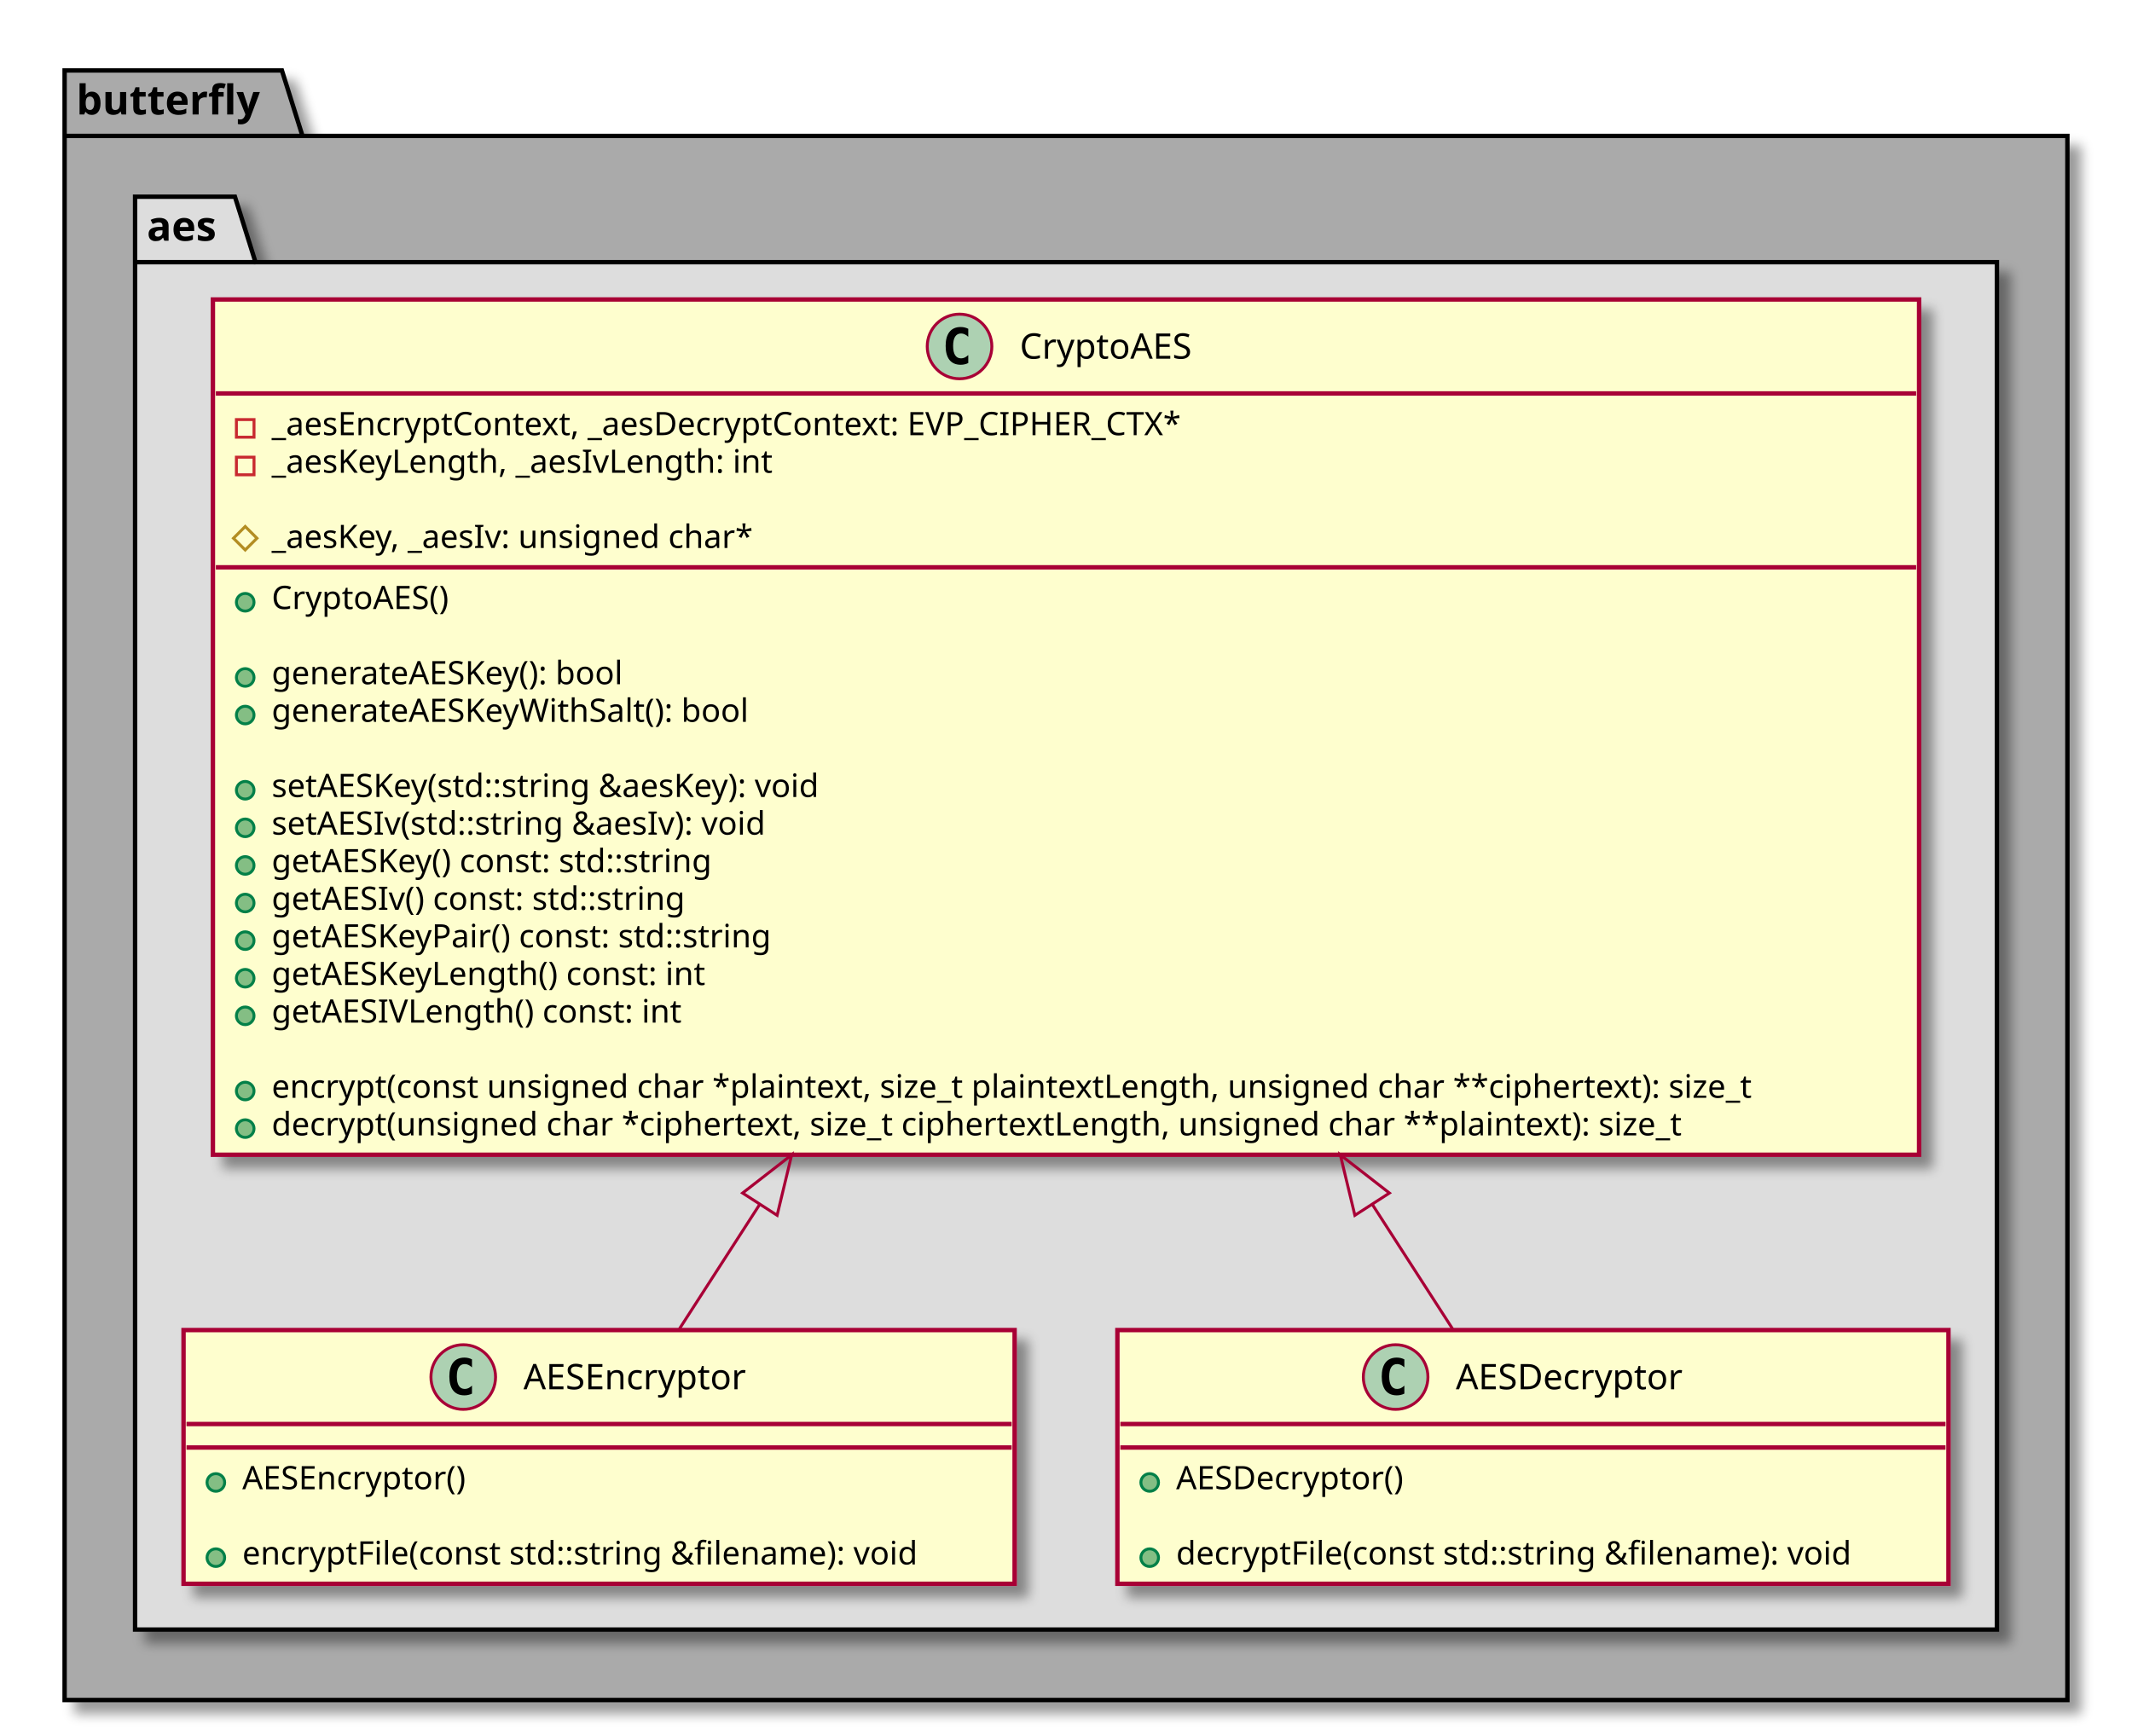
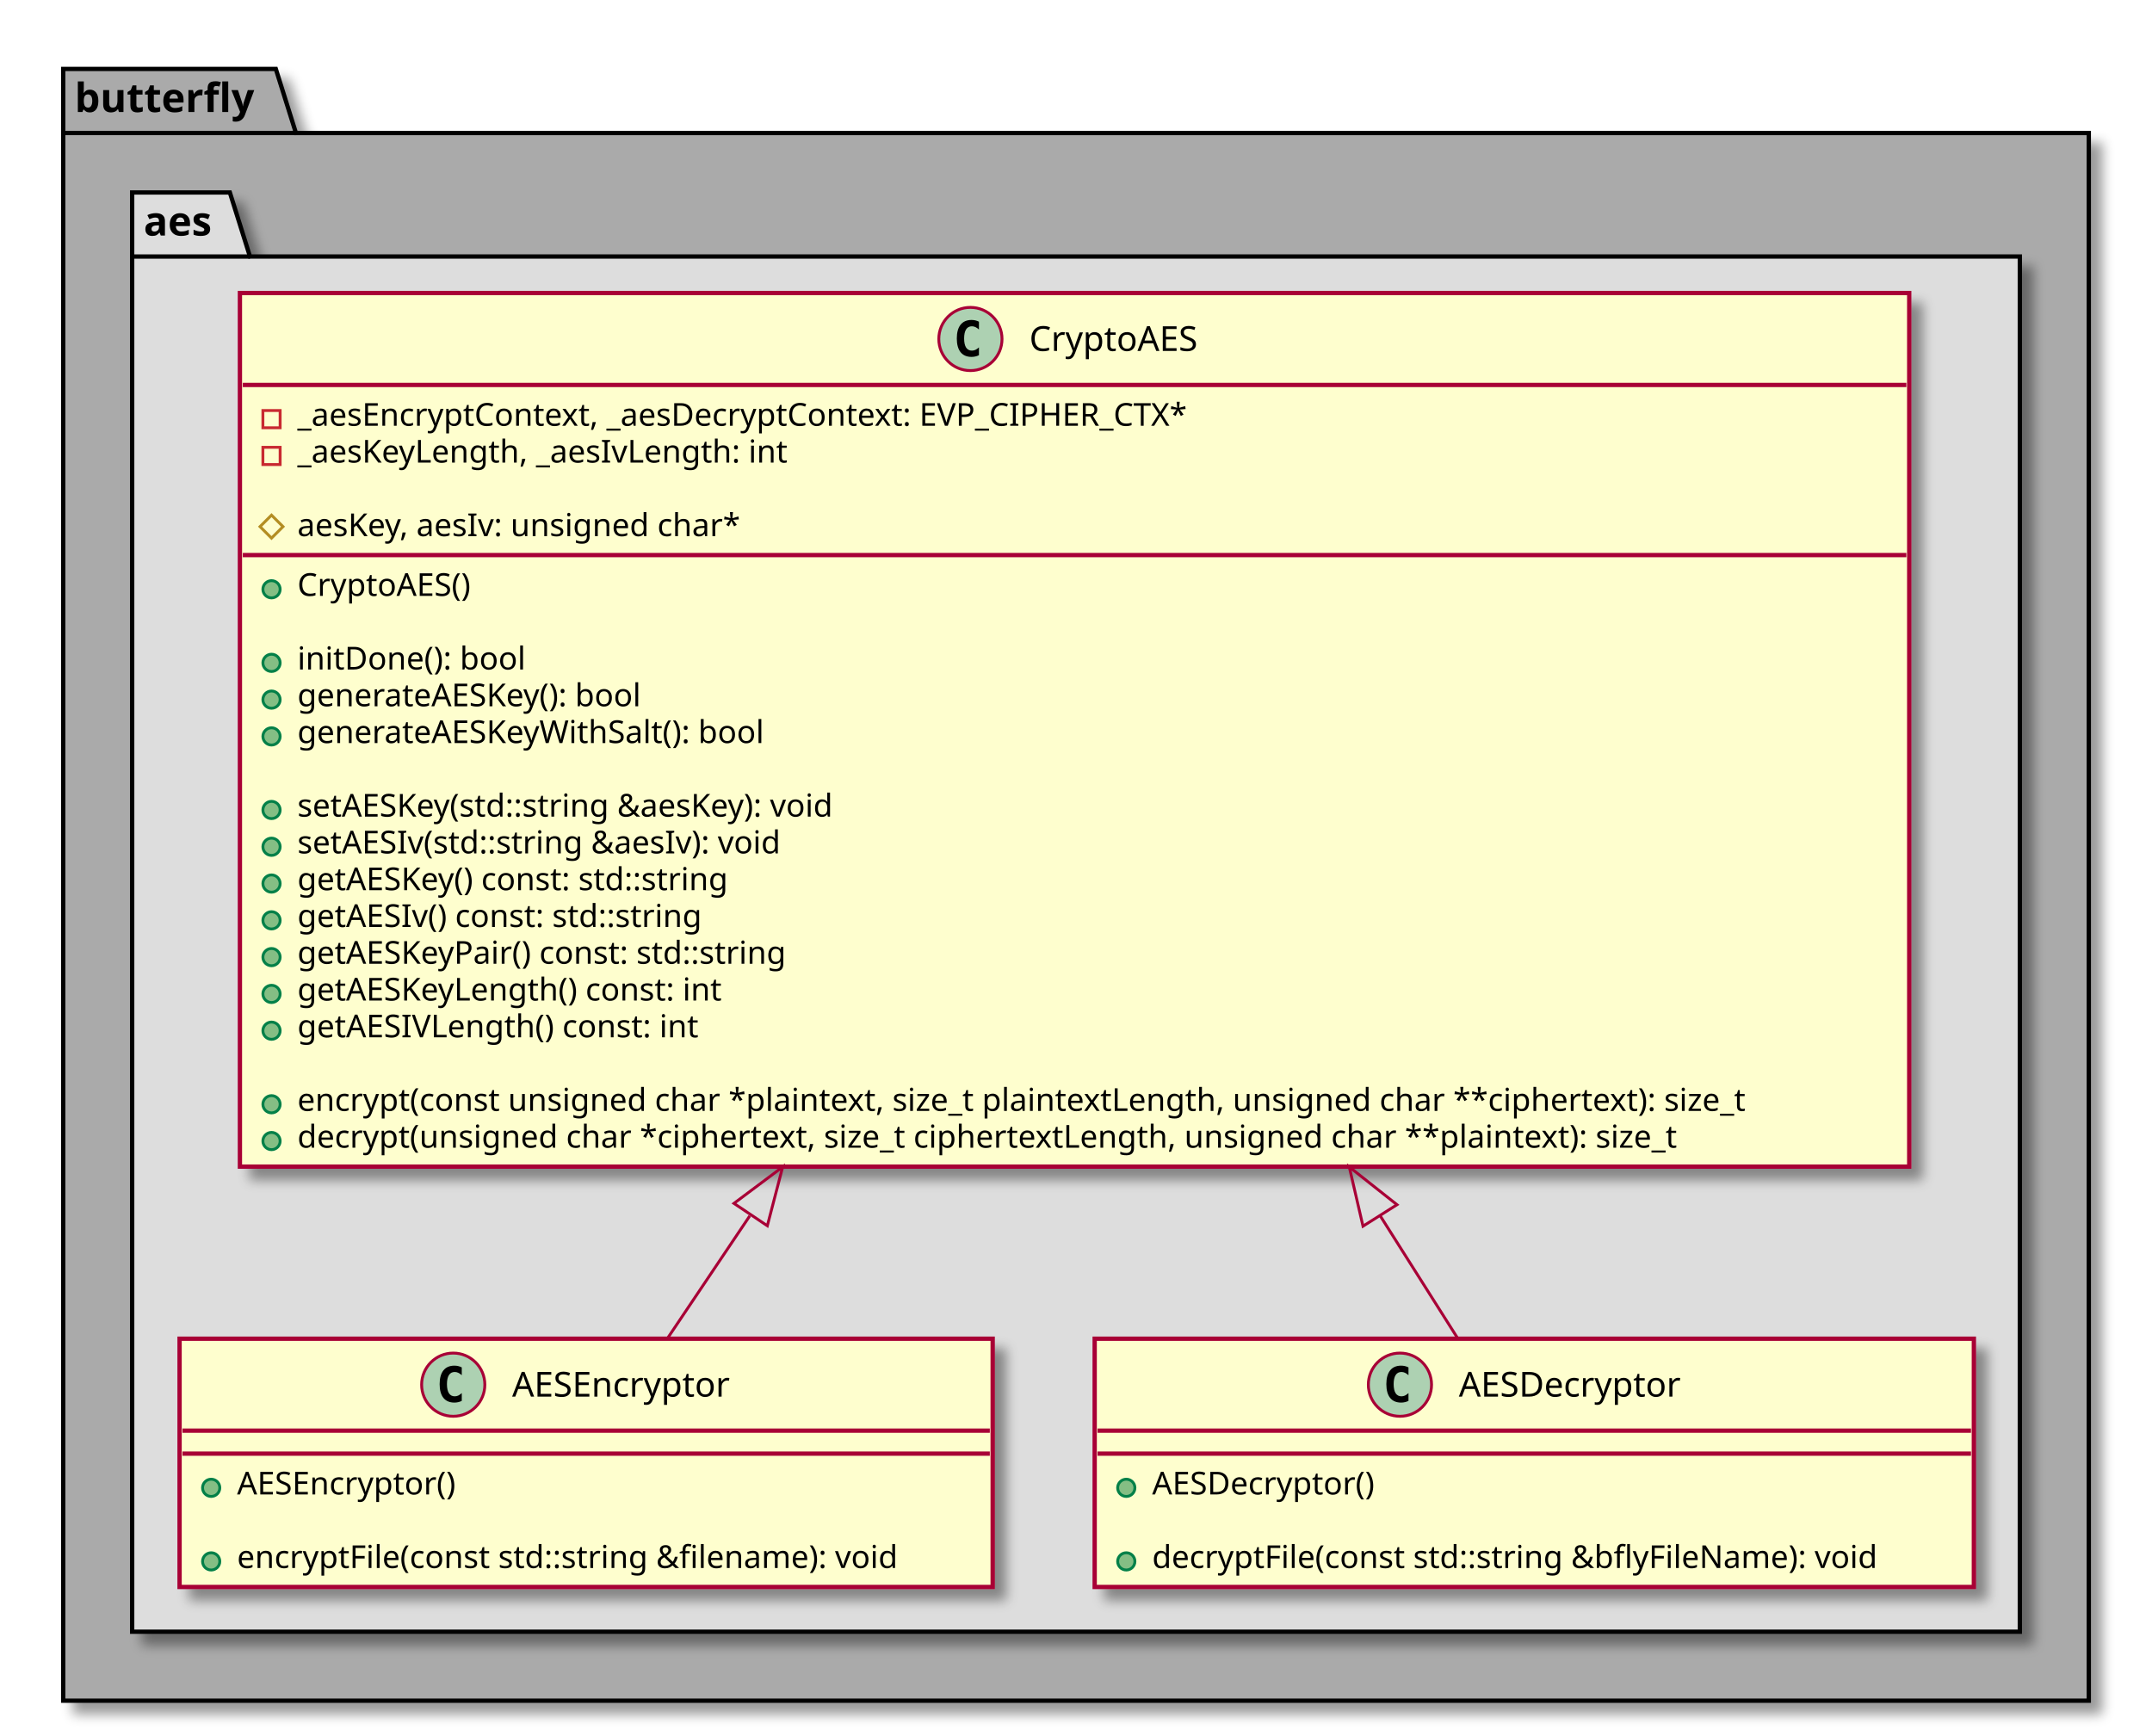
- <svg xmlns="http://www.w3.org/2000/svg" contentScriptType="application/ecmascript" contentStyleType="text/css" height="591px" preserveAspectRatio="none" style="width:726px;height:591px;" version="1.1" viewBox="0 0 726 591" width="726px" zoomAndPan="magnify">
+ <svg xmlns="http://www.w3.org/2000/svg" contentScriptType="application/ecmascript" contentStyleType="text/css" height="604px" preserveAspectRatio="none" style="width:749px;height:604px;" version="1.1" viewBox="0 0 749 604" width="749px" zoomAndPan="magnify">
  <defs>
-     <filter height="300%" id="f1p6wz5vt5rv52" width="300%" x="-1" y="-1">
+     <filter height="300%" id="fw0i0t2ucrhu9" width="300%" x="-1" y="-1">
      <feGaussianBlur result="blurOut" stdDeviation="2.0" />
      <feColorMatrix in="blurOut" result="blurOut2" type="matrix" values="0 0 0 0 0 0 0 0 0 0 0 0 0 0 0 0 0 0 .4 0" />
      <feOffset dx="4.0" dy="4.0" in="blurOut2" result="blurOut3" />
      <feBlend in="SourceGraphic" in2="blurOut3" mode="normal" />
    </filter>
  </defs>
  <g>
-     <polygon fill="#AAAAAA" filter="url(#f1p6wz5vt5rv52)" points="22,24,96,24,103,46.297,704,46.297,704,579,22,579,22,24" style="stroke: #000000; stroke-width: 1.5;" />
+     <polygon fill="#AAAAAA" filter="url(#fw0i0t2ucrhu9)" points="22,24,96,24,103,46.297,727,46.297,727,592,22,592,22,24" style="stroke: #000000; stroke-width: 1.5;" />
    <line style="stroke: #000000; stroke-width: 1.5;" x1="22" x2="103" y1="46.297" y2="46.297" />
    <text fill="#000000" font-family="sans-serif" font-size="14" font-weight="bold" lengthAdjust="spacingAndGlyphs" textLength="68" x="26" y="38.995">butterfly</text>
-     <polygon fill="#DDDDDD" filter="url(#f1p6wz5vt5rv52)" points="46,67,80,67,87,89.297,680,89.297,680,555,46,555,46,67" style="stroke: #000000; stroke-width: 1.5;" />
+     <polygon fill="#DDDDDD" filter="url(#fw0i0t2ucrhu9)" points="46,67,80,67,87,89.297,703,89.297,703,568,46,568,46,67" style="stroke: #000000; stroke-width: 1.5;" />
    <line style="stroke: #000000; stroke-width: 1.5;" x1="46" x2="87" y1="89.297" y2="89.297" />
    <text fill="#000000" font-family="sans-serif" font-size="14" font-weight="bold" lengthAdjust="spacingAndGlyphs" textLength="28" x="50" y="81.995">aes</text>
-     <rect fill="#FEFECE" filter="url(#f1p6wz5vt5rv52)" height="291.289" id="CryptoAES" style="stroke: #A80036; stroke-width: 1.5;" width="581" x="72.5" y="102" />
-     <ellipse cx="326.75" cy="118" fill="#ADD1B2" rx="11" ry="11" style="stroke: #A80036; stroke-width: 1.0;" />
-     <path d="M329.719,123.641 Q329.141,123.938 328.5,124.078 Q327.859,124.234 327.156,124.234 Q324.656,124.234 323.328,122.594 Q322.016,120.938 322.016,117.812 Q322.016,114.688 323.328,113.031 Q324.656,111.375 327.156,111.375 Q327.859,111.375 328.5,111.531 Q329.156,111.688 329.719,111.984 L329.719,114.703 Q329.094,114.125 328.5,113.859 Q327.906,113.578 327.281,113.578 Q325.938,113.578 325.25,114.656 Q324.562,115.719 324.562,117.812 Q324.562,119.906 325.25,120.984 Q325.938,122.047 327.281,122.047 Q327.906,122.047 328.5,121.781 Q329.094,121.5 329.719,120.922 L329.719,123.641 Z " />
-     <text fill="#000000" font-family="sans-serif" font-size="12" lengthAdjust="spacingAndGlyphs" textLength="64" x="347.25" y="122.154">CryptoAES</text>
-     <line style="stroke: #A80036; stroke-width: 1.5;" x1="73.5" x2="652.5" y1="134" y2="134" />
-     <rect fill="none" height="6" style="stroke: #C82930; stroke-width: 1.0;" width="6" x="80.5" y="142.902" />
-     <text fill="#000000" font-family="sans-serif" font-size="11" lengthAdjust="spacingAndGlyphs" textLength="342" x="92.5" y="148.21">_aesEncryptContext, _aesDecryptContext: EVP_CIPHER_CTX*</text>
-     <rect fill="none" height="6" style="stroke: #C82930; stroke-width: 1.0;" width="6" x="80.5" y="155.707" />
-     <text fill="#000000" font-family="sans-serif" font-size="11" lengthAdjust="spacingAndGlyphs" textLength="189" x="92.5" y="161.015">_aesKeyLength, _aesIvLength: int</text>
-     <text fill="#000000" font-family="sans-serif" font-size="11" lengthAdjust="spacingAndGlyphs" textLength="0" x="96.5" y="173.82" />
-     <polygon fill="none" points="83.5,179.316,87.5,183.316,83.5,187.316,79.5,183.316" style="stroke: #B38D22; stroke-width: 1.0;" />
-     <text fill="#000000" font-family="sans-serif" font-size="11" lengthAdjust="spacingAndGlyphs" textLength="186" x="92.5" y="186.625">_aesKey, _aesIv: unsigned char*</text>
-     <line style="stroke: #A80036; stroke-width: 1.5;" x1="73.5" x2="652.5" y1="193.219" y2="193.219" />
-     <ellipse cx="83.5" cy="205.121" fill="#84BE84" rx="3" ry="3" style="stroke: #038048; stroke-width: 1.0;" />
-     <text fill="#000000" font-family="sans-serif" font-size="11" lengthAdjust="spacingAndGlyphs" textLength="67" x="92.5" y="207.429">CryptoAES()</text>
-     <text fill="#000000" font-family="sans-serif" font-size="11" lengthAdjust="spacingAndGlyphs" textLength="0" x="96.5" y="220.234" />
-     <ellipse cx="83.5" cy="230.731" fill="#84BE84" rx="3" ry="3" style="stroke: #038048; stroke-width: 1.0;" />
-     <text fill="#000000" font-family="sans-serif" font-size="11" lengthAdjust="spacingAndGlyphs" textLength="133" x="92.5" y="233.039">generateAESKey(): bool</text>
-     <ellipse cx="83.5" cy="243.535" fill="#84BE84" rx="3" ry="3" style="stroke: #038048; stroke-width: 1.0;" />
-     <text fill="#000000" font-family="sans-serif" font-size="11" lengthAdjust="spacingAndGlyphs" textLength="178" x="92.5" y="245.843">generateAESKeyWithSalt(): bool</text>
-     <text fill="#000000" font-family="sans-serif" font-size="11" lengthAdjust="spacingAndGlyphs" textLength="0" x="96.5" y="258.648" />
-     <ellipse cx="83.5" cy="269.144" fill="#84BE84" rx="3" ry="3" style="stroke: #038048; stroke-width: 1.0;" />
-     <text fill="#000000" font-family="sans-serif" font-size="11" lengthAdjust="spacingAndGlyphs" textLength="213" x="92.5" y="271.453">setAESKey(std::string &amp;aesKey): void</text>
-     <ellipse cx="83.5" cy="281.949" fill="#84BE84" rx="3" ry="3" style="stroke: #038048; stroke-width: 1.0;" />
-     <text fill="#000000" font-family="sans-serif" font-size="11" lengthAdjust="spacingAndGlyphs" textLength="191" x="92.5" y="284.257">setAESIv(std::string &amp;aesIv): void</text>
-     <ellipse cx="83.5" cy="294.754" fill="#84BE84" rx="3" ry="3" style="stroke: #038048; stroke-width: 1.0;" />
-     <text fill="#000000" font-family="sans-serif" font-size="11" lengthAdjust="spacingAndGlyphs" textLength="170" x="92.5" y="297.062">getAESKey() const: std::string</text>
-     <ellipse cx="83.5" cy="307.559" fill="#84BE84" rx="3" ry="3" style="stroke: #038048; stroke-width: 1.0;" />
-     <text fill="#000000" font-family="sans-serif" font-size="11" lengthAdjust="spacingAndGlyphs" textLength="159" x="92.5" y="309.867">getAESIv() const: std::string</text>
-     <ellipse cx="83.5" cy="320.363" fill="#84BE84" rx="3" ry="3" style="stroke: #038048; stroke-width: 1.0;" />
-     <text fill="#000000" font-family="sans-serif" font-size="11" lengthAdjust="spacingAndGlyphs" textLength="192" x="92.5" y="322.671">getAESKeyPair() const: std::string</text>
-     <ellipse cx="83.5" cy="333.168" fill="#84BE84" rx="3" ry="3" style="stroke: #038048; stroke-width: 1.0;" />
-     <text fill="#000000" font-family="sans-serif" font-size="11" lengthAdjust="spacingAndGlyphs" textLength="163" x="92.5" y="335.476">getAESKeyLength() const: int</text>
-     <ellipse cx="83.5" cy="345.973" fill="#84BE84" rx="3" ry="3" style="stroke: #038048; stroke-width: 1.0;" />
-     <text fill="#000000" font-family="sans-serif" font-size="11" lengthAdjust="spacingAndGlyphs" textLength="153" x="92.5" y="348.281">getAESIVLength() const: int</text>
-     <text fill="#000000" font-family="sans-serif" font-size="11" lengthAdjust="spacingAndGlyphs" textLength="0" x="96.5" y="361.085" />
-     <ellipse cx="83.5" cy="371.582" fill="#84BE84" rx="3" ry="3" style="stroke: #038048; stroke-width: 1.0;" />
-     <text fill="#000000" font-family="sans-serif" font-size="11" lengthAdjust="spacingAndGlyphs" textLength="555" x="92.5" y="373.89">encrypt(const unsigned char *plaintext, size_t plaintextLength, unsigned char **ciphertext): size_t</text>
-     <ellipse cx="83.5" cy="384.387" fill="#84BE84" rx="3" ry="3" style="stroke: #038048; stroke-width: 1.0;" />
-     <text fill="#000000" font-family="sans-serif" font-size="11" lengthAdjust="spacingAndGlyphs" textLength="528" x="92.5" y="386.695">decrypt(unsigned char *ciphertext, size_t ciphertextLength, unsigned char **plaintext): size_t</text>
-     <rect fill="#FEFECE" filter="url(#f1p6wz5vt5rv52)" height="86.414" id="AESEncryptor" style="stroke: #A80036; stroke-width: 1.5;" width="283" x="62.5" y="453" />
-     <ellipse cx="157.75" cy="469" fill="#ADD1B2" rx="11" ry="11" style="stroke: #A80036; stroke-width: 1.0;" />
-     <path d="M160.719,474.641 Q160.141,474.938 159.5,475.078 Q158.859,475.234 158.156,475.234 Q155.656,475.234 154.328,473.594 Q153.016,471.938 153.016,468.812 Q153.016,465.688 154.328,464.031 Q155.656,462.375 158.156,462.375 Q158.859,462.375 159.5,462.531 Q160.156,462.688 160.719,462.984 L160.719,465.703 Q160.094,465.125 159.5,464.859 Q158.906,464.578 158.281,464.578 Q156.938,464.578 156.25,465.656 Q155.562,466.719 155.562,468.812 Q155.562,470.906 156.25,471.984 Q156.938,473.047 158.281,473.047 Q158.906,473.047 159.5,472.781 Q160.094,472.5 160.719,471.922 L160.719,474.641 Z " />
-     <text fill="#000000" font-family="sans-serif" font-size="12" lengthAdjust="spacingAndGlyphs" textLength="84" x="178.25" y="473.154">AESEncryptor</text>
-     <line style="stroke: #A80036; stroke-width: 1.5;" x1="63.5" x2="344.5" y1="485" y2="485" />
-     <line style="stroke: #A80036; stroke-width: 1.5;" x1="63.5" x2="344.5" y1="493" y2="493" />
-     <ellipse cx="73.5" cy="504.902" fill="#84BE84" rx="3" ry="3" style="stroke: #038048; stroke-width: 1.0;" />
-     <text fill="#000000" font-family="sans-serif" font-size="11" lengthAdjust="spacingAndGlyphs" textLength="84" x="82.5" y="507.21">AESEncryptor()</text>
-     <text fill="#000000" font-family="sans-serif" font-size="11" lengthAdjust="spacingAndGlyphs" textLength="0" x="86.5" y="520.015" />
-     <ellipse cx="73.5" cy="530.512" fill="#84BE84" rx="3" ry="3" style="stroke: #038048; stroke-width: 1.0;" />
-     <text fill="#000000" font-family="sans-serif" font-size="11" lengthAdjust="spacingAndGlyphs" textLength="257" x="82.5" y="532.82">encryptFile(const std::string &amp;filename): void</text>
-     <rect fill="#FEFECE" filter="url(#f1p6wz5vt5rv52)" height="86.414" id="AESDecryptor" style="stroke: #A80036; stroke-width: 1.5;" width="283" x="380.5" y="453" />
-     <ellipse cx="475.25" cy="469" fill="#ADD1B2" rx="11" ry="11" style="stroke: #A80036; stroke-width: 1.0;" />
-     <path d="M478.219,474.641 Q477.641,474.938 477,475.078 Q476.359,475.234 475.656,475.234 Q473.156,475.234 471.828,473.594 Q470.516,471.938 470.516,468.812 Q470.516,465.688 471.828,464.031 Q473.156,462.375 475.656,462.375 Q476.359,462.375 477,462.531 Q477.656,462.688 478.219,462.984 L478.219,465.703 Q477.594,465.125 477,464.859 Q476.406,464.578 475.781,464.578 Q474.438,464.578 473.75,465.656 Q473.062,466.719 473.062,468.812 Q473.062,470.906 473.75,471.984 Q474.438,473.047 475.781,473.047 Q476.406,473.047 477,472.781 Q477.594,472.5 478.219,471.922 L478.219,474.641 Z " />
-     <text fill="#000000" font-family="sans-serif" font-size="12" lengthAdjust="spacingAndGlyphs" textLength="85" x="495.75" y="473.154">AESDecryptor</text>
-     <line style="stroke: #A80036; stroke-width: 1.5;" x1="381.5" x2="662.5" y1="485" y2="485" />
-     <line style="stroke: #A80036; stroke-width: 1.5;" x1="381.5" x2="662.5" y1="493" y2="493" />
-     <ellipse cx="391.5" cy="504.902" fill="#84BE84" rx="3" ry="3" style="stroke: #038048; stroke-width: 1.0;" />
-     <text fill="#000000" font-family="sans-serif" font-size="11" lengthAdjust="spacingAndGlyphs" textLength="85" x="400.5" y="507.21">AESDecryptor()</text>
-     <text fill="#000000" font-family="sans-serif" font-size="11" lengthAdjust="spacingAndGlyphs" textLength="0" x="404.5" y="520.015" />
-     <ellipse cx="391.5" cy="530.512" fill="#84BE84" rx="3" ry="3" style="stroke: #038048; stroke-width: 1.0;" />
-     <text fill="#000000" font-family="sans-serif" font-size="11" lengthAdjust="spacingAndGlyphs" textLength="257" x="400.5" y="532.82">decryptFile(const std::string &amp;filename): void</text>
-     <path d="M258.65,410.27 C248.75,425.63 239.41,440.1 231.36,452.59 " fill="none" id="CryptoAES-AESEncryptor" style="stroke: #A80036; stroke-width: 1.0;" />
-     <polygon fill="none" points="252.87,406.33,269.59,393.32,264.63,413.92,252.87,406.33" style="stroke: #A80036; stroke-width: 1.0;" />
-     <path d="M467.35,410.27 C477.25,425.63 486.59,440.1 494.64,452.59 " fill="none" id="CryptoAES-AESDecryptor" style="stroke: #A80036; stroke-width: 1.0;" />
-     <polygon fill="none" points="461.37,413.92,456.41,393.32,473.13,406.33,461.37,413.92" style="stroke: #A80036; stroke-width: 1.0;" />
+     <rect fill="#FEFECE" filter="url(#fw0i0t2ucrhu9)" height="304.094" id="CryptoAES" style="stroke: #A80036; stroke-width: 1.5;" width="581" x="83.5" y="102" />
+     <ellipse cx="337.75" cy="118" fill="#ADD1B2" rx="11" ry="11" style="stroke: #A80036; stroke-width: 1.0;" />
+     <path d="M340.719,123.641 Q340.141,123.938 339.5,124.078 Q338.859,124.234 338.156,124.234 Q335.656,124.234 334.328,122.594 Q333.016,120.938 333.016,117.812 Q333.016,114.688 334.328,113.031 Q335.656,111.375 338.156,111.375 Q338.859,111.375 339.5,111.531 Q340.156,111.688 340.719,111.984 L340.719,114.703 Q340.094,114.125 339.5,113.859 Q338.906,113.578 338.281,113.578 Q336.938,113.578 336.25,114.656 Q335.562,115.719 335.562,117.812 Q335.562,119.906 336.25,120.984 Q336.938,122.047 338.281,122.047 Q338.906,122.047 339.5,121.781 Q340.094,121.5 340.719,120.922 L340.719,123.641 Z " />
+     <text fill="#000000" font-family="sans-serif" font-size="12" lengthAdjust="spacingAndGlyphs" textLength="64" x="358.25" y="122.154">CryptoAES</text>
+     <line style="stroke: #A80036; stroke-width: 1.5;" x1="84.5" x2="663.5" y1="134" y2="134" />
+     <rect fill="none" height="6" style="stroke: #C82930; stroke-width: 1.0;" width="6" x="91.5" y="142.902" />
+     <text fill="#000000" font-family="sans-serif" font-size="11" lengthAdjust="spacingAndGlyphs" textLength="342" x="103.5" y="148.21">_aesEncryptContext, _aesDecryptContext: EVP_CIPHER_CTX*</text>
+     <rect fill="none" height="6" style="stroke: #C82930; stroke-width: 1.0;" width="6" x="91.5" y="155.707" />
+     <text fill="#000000" font-family="sans-serif" font-size="11" lengthAdjust="spacingAndGlyphs" textLength="189" x="103.5" y="161.015">_aesKeyLength, _aesIvLength: int</text>
+     <text fill="#000000" font-family="sans-serif" font-size="11" lengthAdjust="spacingAndGlyphs" textLength="0" x="107.5" y="173.82" />
+     <polygon fill="none" points="94.5,179.316,98.5,183.316,94.5,187.316,90.5,183.316" style="stroke: #B38D22; stroke-width: 1.0;" />
+     <text fill="#000000" font-family="sans-serif" font-size="11" lengthAdjust="spacingAndGlyphs" textLength="174" x="103.5" y="186.625">aesKey, aesIv: unsigned char*</text>
+     <line style="stroke: #A80036; stroke-width: 1.5;" x1="84.5" x2="663.5" y1="193.219" y2="193.219" />
+     <ellipse cx="94.5" cy="205.121" fill="#84BE84" rx="3" ry="3" style="stroke: #038048; stroke-width: 1.0;" />
+     <text fill="#000000" font-family="sans-serif" font-size="11" lengthAdjust="spacingAndGlyphs" textLength="67" x="103.5" y="207.429">CryptoAES()</text>
+     <text fill="#000000" font-family="sans-serif" font-size="11" lengthAdjust="spacingAndGlyphs" textLength="0" x="107.5" y="220.234" />
+     <ellipse cx="94.5" cy="230.731" fill="#84BE84" rx="3" ry="3" style="stroke: #038048; stroke-width: 1.0;" />
+     <text fill="#000000" font-family="sans-serif" font-size="11" lengthAdjust="spacingAndGlyphs" textLength="86" x="103.5" y="233.039">initDone(): bool</text>
+     <ellipse cx="94.5" cy="243.535" fill="#84BE84" rx="3" ry="3" style="stroke: #038048; stroke-width: 1.0;" />
+     <text fill="#000000" font-family="sans-serif" font-size="11" lengthAdjust="spacingAndGlyphs" textLength="133" x="103.5" y="245.843">generateAESKey(): bool</text>
+     <ellipse cx="94.5" cy="256.34" fill="#84BE84" rx="3" ry="3" style="stroke: #038048; stroke-width: 1.0;" />
+     <text fill="#000000" font-family="sans-serif" font-size="11" lengthAdjust="spacingAndGlyphs" textLength="178" x="103.5" y="258.648">generateAESKeyWithSalt(): bool</text>
+     <text fill="#000000" font-family="sans-serif" font-size="11" lengthAdjust="spacingAndGlyphs" textLength="0" x="107.5" y="271.453" />
+     <ellipse cx="94.5" cy="281.949" fill="#84BE84" rx="3" ry="3" style="stroke: #038048; stroke-width: 1.0;" />
+     <text fill="#000000" font-family="sans-serif" font-size="11" lengthAdjust="spacingAndGlyphs" textLength="213" x="103.5" y="284.257">setAESKey(std::string &amp;aesKey): void</text>
+     <ellipse cx="94.5" cy="294.754" fill="#84BE84" rx="3" ry="3" style="stroke: #038048; stroke-width: 1.0;" />
+     <text fill="#000000" font-family="sans-serif" font-size="11" lengthAdjust="spacingAndGlyphs" textLength="191" x="103.5" y="297.062">setAESIv(std::string &amp;aesIv): void</text>
+     <ellipse cx="94.5" cy="307.559" fill="#84BE84" rx="3" ry="3" style="stroke: #038048; stroke-width: 1.0;" />
+     <text fill="#000000" font-family="sans-serif" font-size="11" lengthAdjust="spacingAndGlyphs" textLength="170" x="103.5" y="309.867">getAESKey() const: std::string</text>
+     <ellipse cx="94.5" cy="320.363" fill="#84BE84" rx="3" ry="3" style="stroke: #038048; stroke-width: 1.0;" />
+     <text fill="#000000" font-family="sans-serif" font-size="11" lengthAdjust="spacingAndGlyphs" textLength="159" x="103.5" y="322.671">getAESIv() const: std::string</text>
+     <ellipse cx="94.5" cy="333.168" fill="#84BE84" rx="3" ry="3" style="stroke: #038048; stroke-width: 1.0;" />
+     <text fill="#000000" font-family="sans-serif" font-size="11" lengthAdjust="spacingAndGlyphs" textLength="192" x="103.5" y="335.476">getAESKeyPair() const: std::string</text>
+     <ellipse cx="94.5" cy="345.973" fill="#84BE84" rx="3" ry="3" style="stroke: #038048; stroke-width: 1.0;" />
+     <text fill="#000000" font-family="sans-serif" font-size="11" lengthAdjust="spacingAndGlyphs" textLength="163" x="103.5" y="348.281">getAESKeyLength() const: int</text>
+     <ellipse cx="94.5" cy="358.777" fill="#84BE84" rx="3" ry="3" style="stroke: #038048; stroke-width: 1.0;" />
+     <text fill="#000000" font-family="sans-serif" font-size="11" lengthAdjust="spacingAndGlyphs" textLength="153" x="103.5" y="361.085">getAESIVLength() const: int</text>
+     <text fill="#000000" font-family="sans-serif" font-size="11" lengthAdjust="spacingAndGlyphs" textLength="0" x="107.5" y="373.89" />
+     <ellipse cx="94.5" cy="384.387" fill="#84BE84" rx="3" ry="3" style="stroke: #038048; stroke-width: 1.0;" />
+     <text fill="#000000" font-family="sans-serif" font-size="11" lengthAdjust="spacingAndGlyphs" textLength="555" x="103.5" y="386.695">encrypt(const unsigned char *plaintext, size_t plaintextLength, unsigned char **ciphertext): size_t</text>
+     <ellipse cx="94.5" cy="397.191" fill="#84BE84" rx="3" ry="3" style="stroke: #038048; stroke-width: 1.0;" />
+     <text fill="#000000" font-family="sans-serif" font-size="11" lengthAdjust="spacingAndGlyphs" textLength="528" x="103.5" y="399.5">decrypt(unsigned char *ciphertext, size_t ciphertextLength, unsigned char **plaintext): size_t</text>
+     <rect fill="#FEFECE" filter="url(#fw0i0t2ucrhu9)" height="86.414" id="AESEncryptor" style="stroke: #A80036; stroke-width: 1.5;" width="283" x="62.5" y="466" />
+     <ellipse cx="157.75" cy="482" fill="#ADD1B2" rx="11" ry="11" style="stroke: #A80036; stroke-width: 1.0;" />
+     <path d="M160.719,487.641 Q160.141,487.938 159.5,488.078 Q158.859,488.234 158.156,488.234 Q155.656,488.234 154.328,486.594 Q153.016,484.938 153.016,481.812 Q153.016,478.688 154.328,477.031 Q155.656,475.375 158.156,475.375 Q158.859,475.375 159.5,475.531 Q160.156,475.688 160.719,475.984 L160.719,478.703 Q160.094,478.125 159.5,477.859 Q158.906,477.578 158.281,477.578 Q156.938,477.578 156.25,478.656 Q155.562,479.719 155.562,481.812 Q155.562,483.906 156.25,484.984 Q156.938,486.047 158.281,486.047 Q158.906,486.047 159.5,485.781 Q160.094,485.5 160.719,484.922 L160.719,487.641 Z " />
+     <text fill="#000000" font-family="sans-serif" font-size="12" lengthAdjust="spacingAndGlyphs" textLength="84" x="178.25" y="486.154">AESEncryptor</text>
+     <line style="stroke: #A80036; stroke-width: 1.5;" x1="63.5" x2="344.5" y1="498" y2="498" />
+     <line style="stroke: #A80036; stroke-width: 1.5;" x1="63.5" x2="344.5" y1="506" y2="506" />
+     <ellipse cx="73.5" cy="517.902" fill="#84BE84" rx="3" ry="3" style="stroke: #038048; stroke-width: 1.0;" />
+     <text fill="#000000" font-family="sans-serif" font-size="11" lengthAdjust="spacingAndGlyphs" textLength="84" x="82.5" y="520.21">AESEncryptor()</text>
+     <text fill="#000000" font-family="sans-serif" font-size="11" lengthAdjust="spacingAndGlyphs" textLength="0" x="86.5" y="533.015" />
+     <ellipse cx="73.5" cy="543.512" fill="#84BE84" rx="3" ry="3" style="stroke: #038048; stroke-width: 1.0;" />
+     <text fill="#000000" font-family="sans-serif" font-size="11" lengthAdjust="spacingAndGlyphs" textLength="257" x="82.5" y="545.82">encryptFile(const std::string &amp;filename): void</text>
+     <rect fill="#FEFECE" filter="url(#fw0i0t2ucrhu9)" height="86.414" id="AESDecryptor" style="stroke: #A80036; stroke-width: 1.5;" width="306" x="381" y="466" />
+     <ellipse cx="487.25" cy="482" fill="#ADD1B2" rx="11" ry="11" style="stroke: #A80036; stroke-width: 1.0;" />
+     <path d="M490.219,487.641 Q489.641,487.938 489,488.078 Q488.359,488.234 487.656,488.234 Q485.156,488.234 483.828,486.594 Q482.516,484.938 482.516,481.812 Q482.516,478.688 483.828,477.031 Q485.156,475.375 487.656,475.375 Q488.359,475.375 489,475.531 Q489.656,475.688 490.219,475.984 L490.219,478.703 Q489.594,478.125 489,477.859 Q488.406,477.578 487.781,477.578 Q486.438,477.578 485.75,478.656 Q485.062,479.719 485.062,481.812 Q485.062,483.906 485.75,484.984 Q486.438,486.047 487.781,486.047 Q488.406,486.047 489,485.781 Q489.594,485.5 490.219,484.922 L490.219,487.641 Z " />
+     <text fill="#000000" font-family="sans-serif" font-size="12" lengthAdjust="spacingAndGlyphs" textLength="85" x="507.75" y="486.154">AESDecryptor</text>
+     <line style="stroke: #A80036; stroke-width: 1.5;" x1="382" x2="686" y1="498" y2="498" />
+     <line style="stroke: #A80036; stroke-width: 1.5;" x1="382" x2="686" y1="506" y2="506" />
+     <ellipse cx="392" cy="517.902" fill="#84BE84" rx="3" ry="3" style="stroke: #038048; stroke-width: 1.0;" />
+     <text fill="#000000" font-family="sans-serif" font-size="11" lengthAdjust="spacingAndGlyphs" textLength="85" x="401" y="520.21">AESDecryptor()</text>
+     <text fill="#000000" font-family="sans-serif" font-size="11" lengthAdjust="spacingAndGlyphs" textLength="0" x="405" y="533.015" />
+     <ellipse cx="392" cy="543.512" fill="#84BE84" rx="3" ry="3" style="stroke: #038048; stroke-width: 1.0;" />
+     <text fill="#000000" font-family="sans-serif" font-size="11" lengthAdjust="spacingAndGlyphs" textLength="280" x="401" y="545.82">decryptFile(const std::string &amp;bflyFileName): void</text>
+     <path d="M260.95,423.25 C250.58,438.68 240.84,453.17 232.45,465.67 " fill="none" id="CryptoAES-AESEncryptor" style="stroke: #A80036; stroke-width: 1.0;" />
+     <polygon fill="none" points="255.45,418.89,272.41,406.19,267.07,426.69,255.45,418.89" style="stroke: #A80036; stroke-width: 1.0;" />
+     <path d="M480.4,423.25 C490.16,438.68 499.33,453.17 507.23,465.67 " fill="none" id="CryptoAES-AESDecryptor" style="stroke: #A80036; stroke-width: 1.0;" />
+     <polygon fill="none" points="474.39,426.83,469.61,406.19,486.22,419.35,474.39,426.83" style="stroke: #A80036; stroke-width: 1.0;" />
  </g>
</svg>
